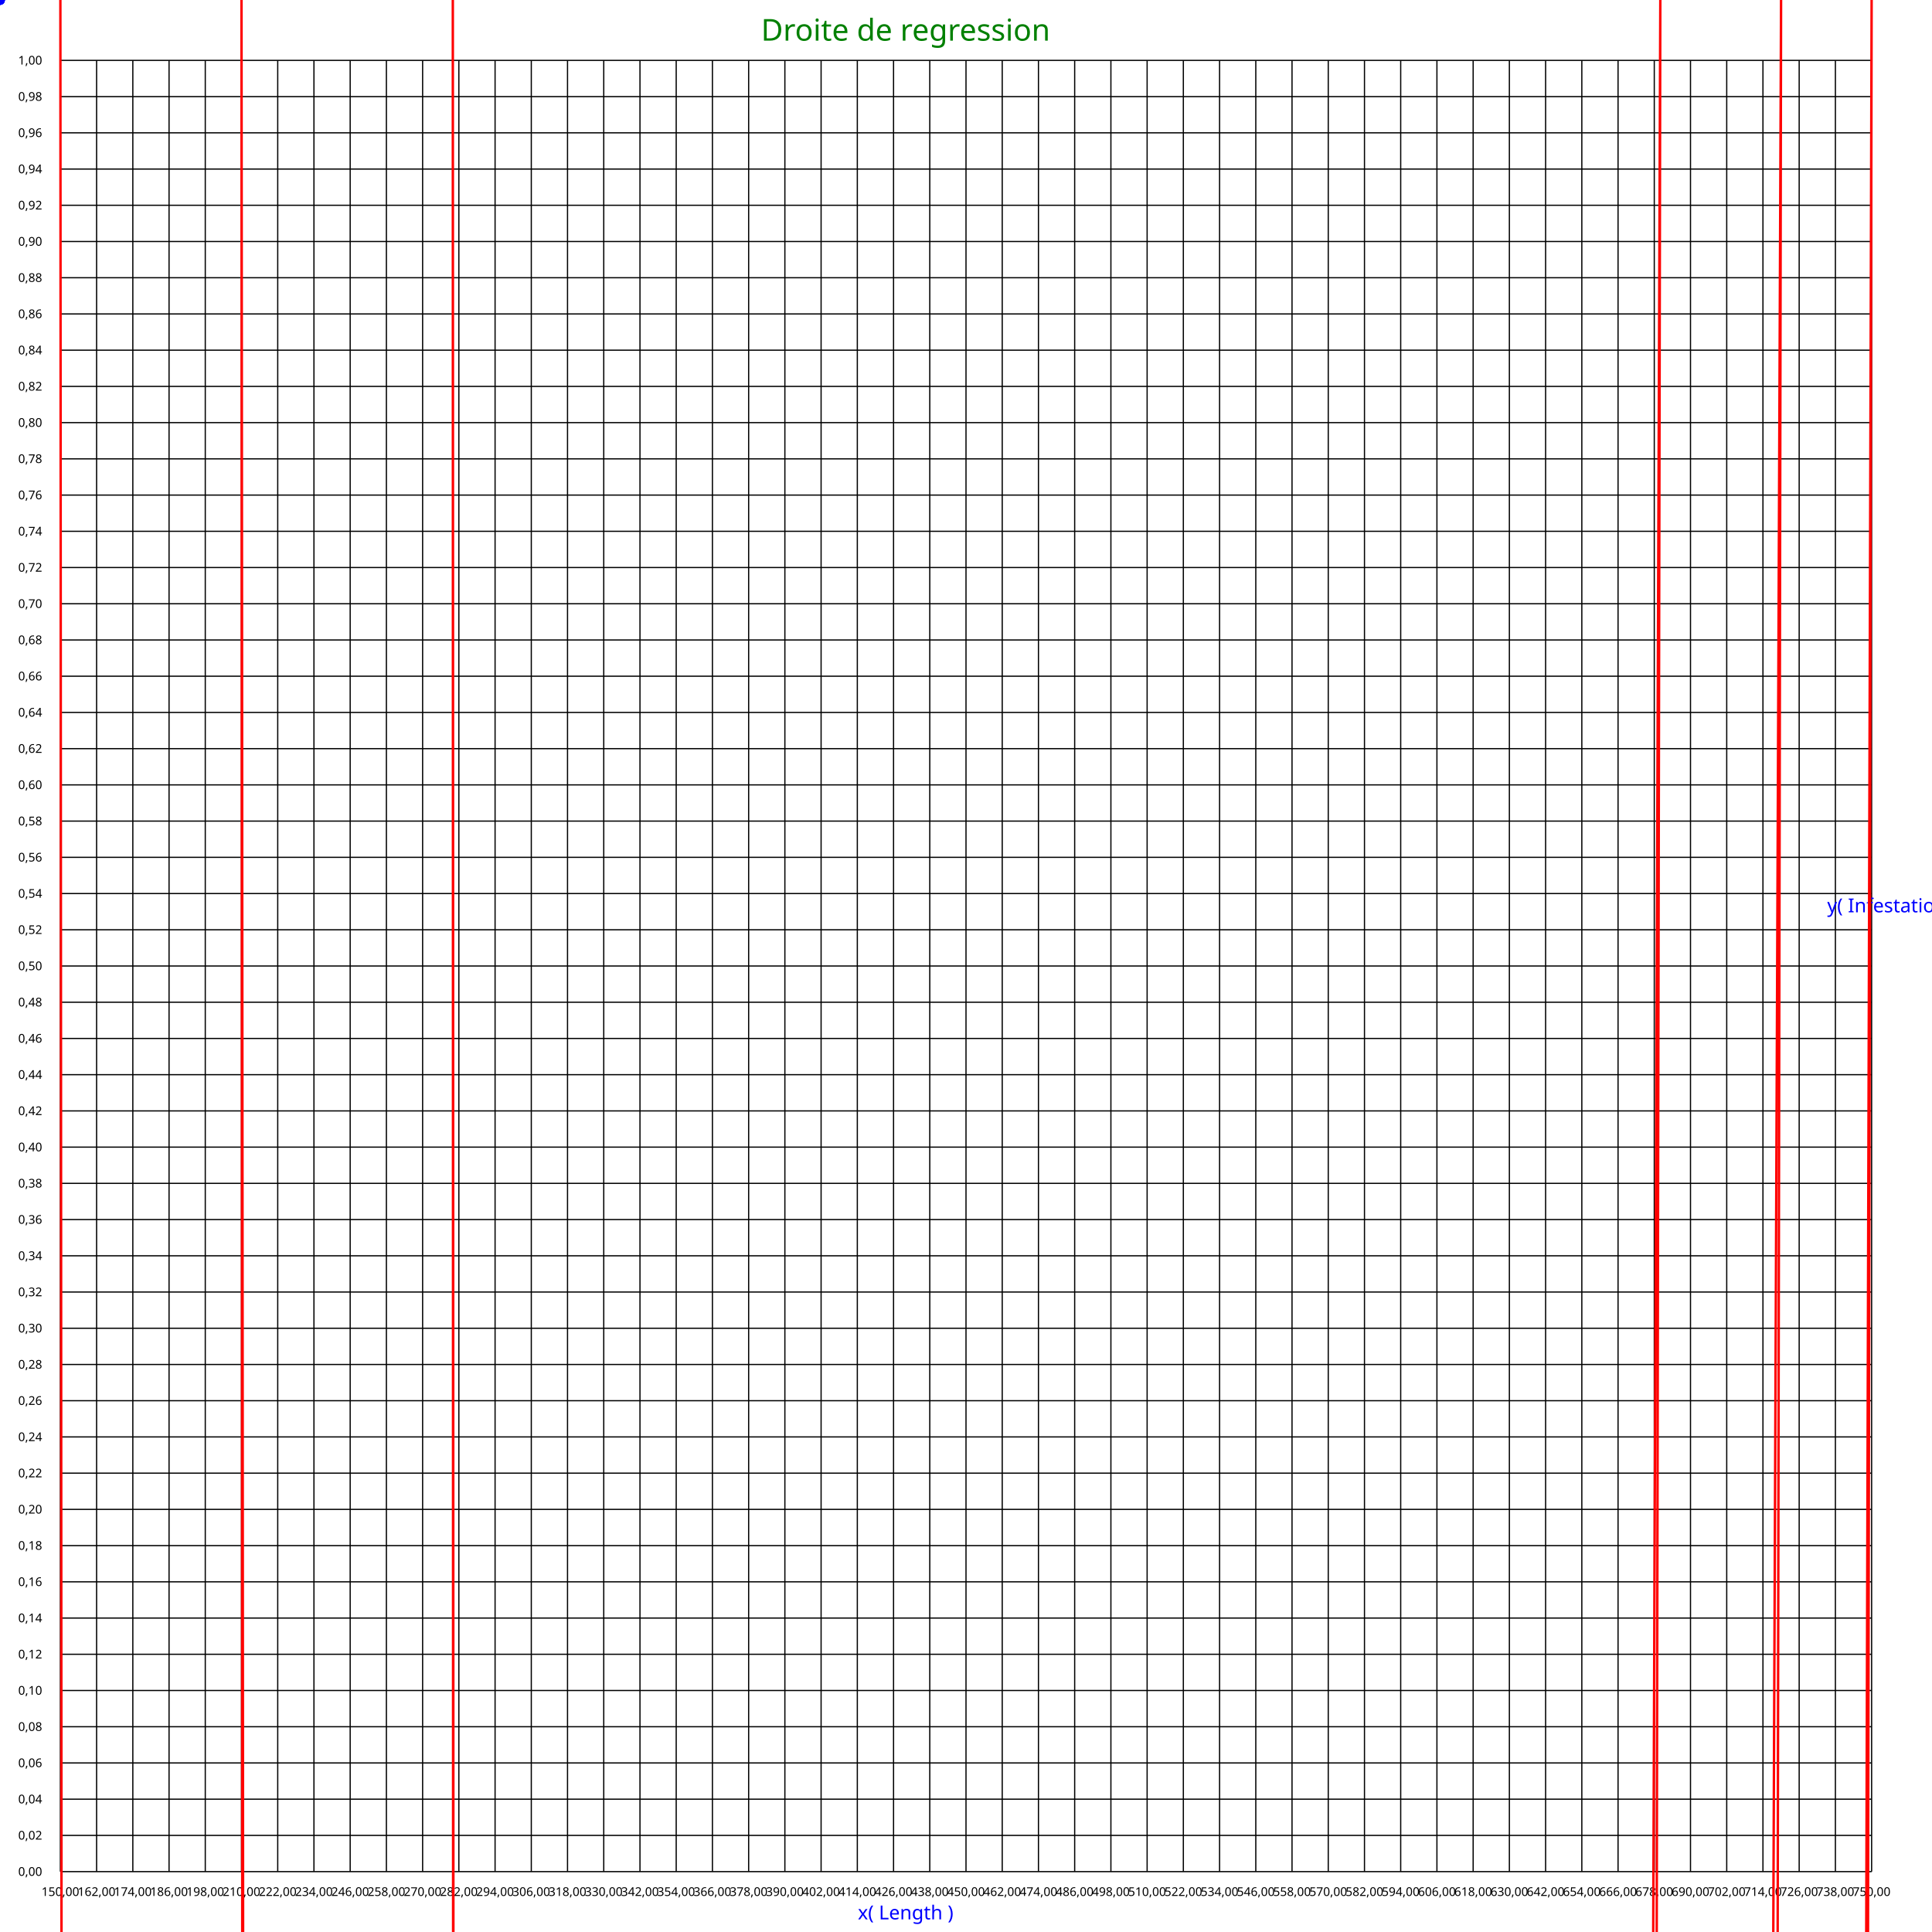
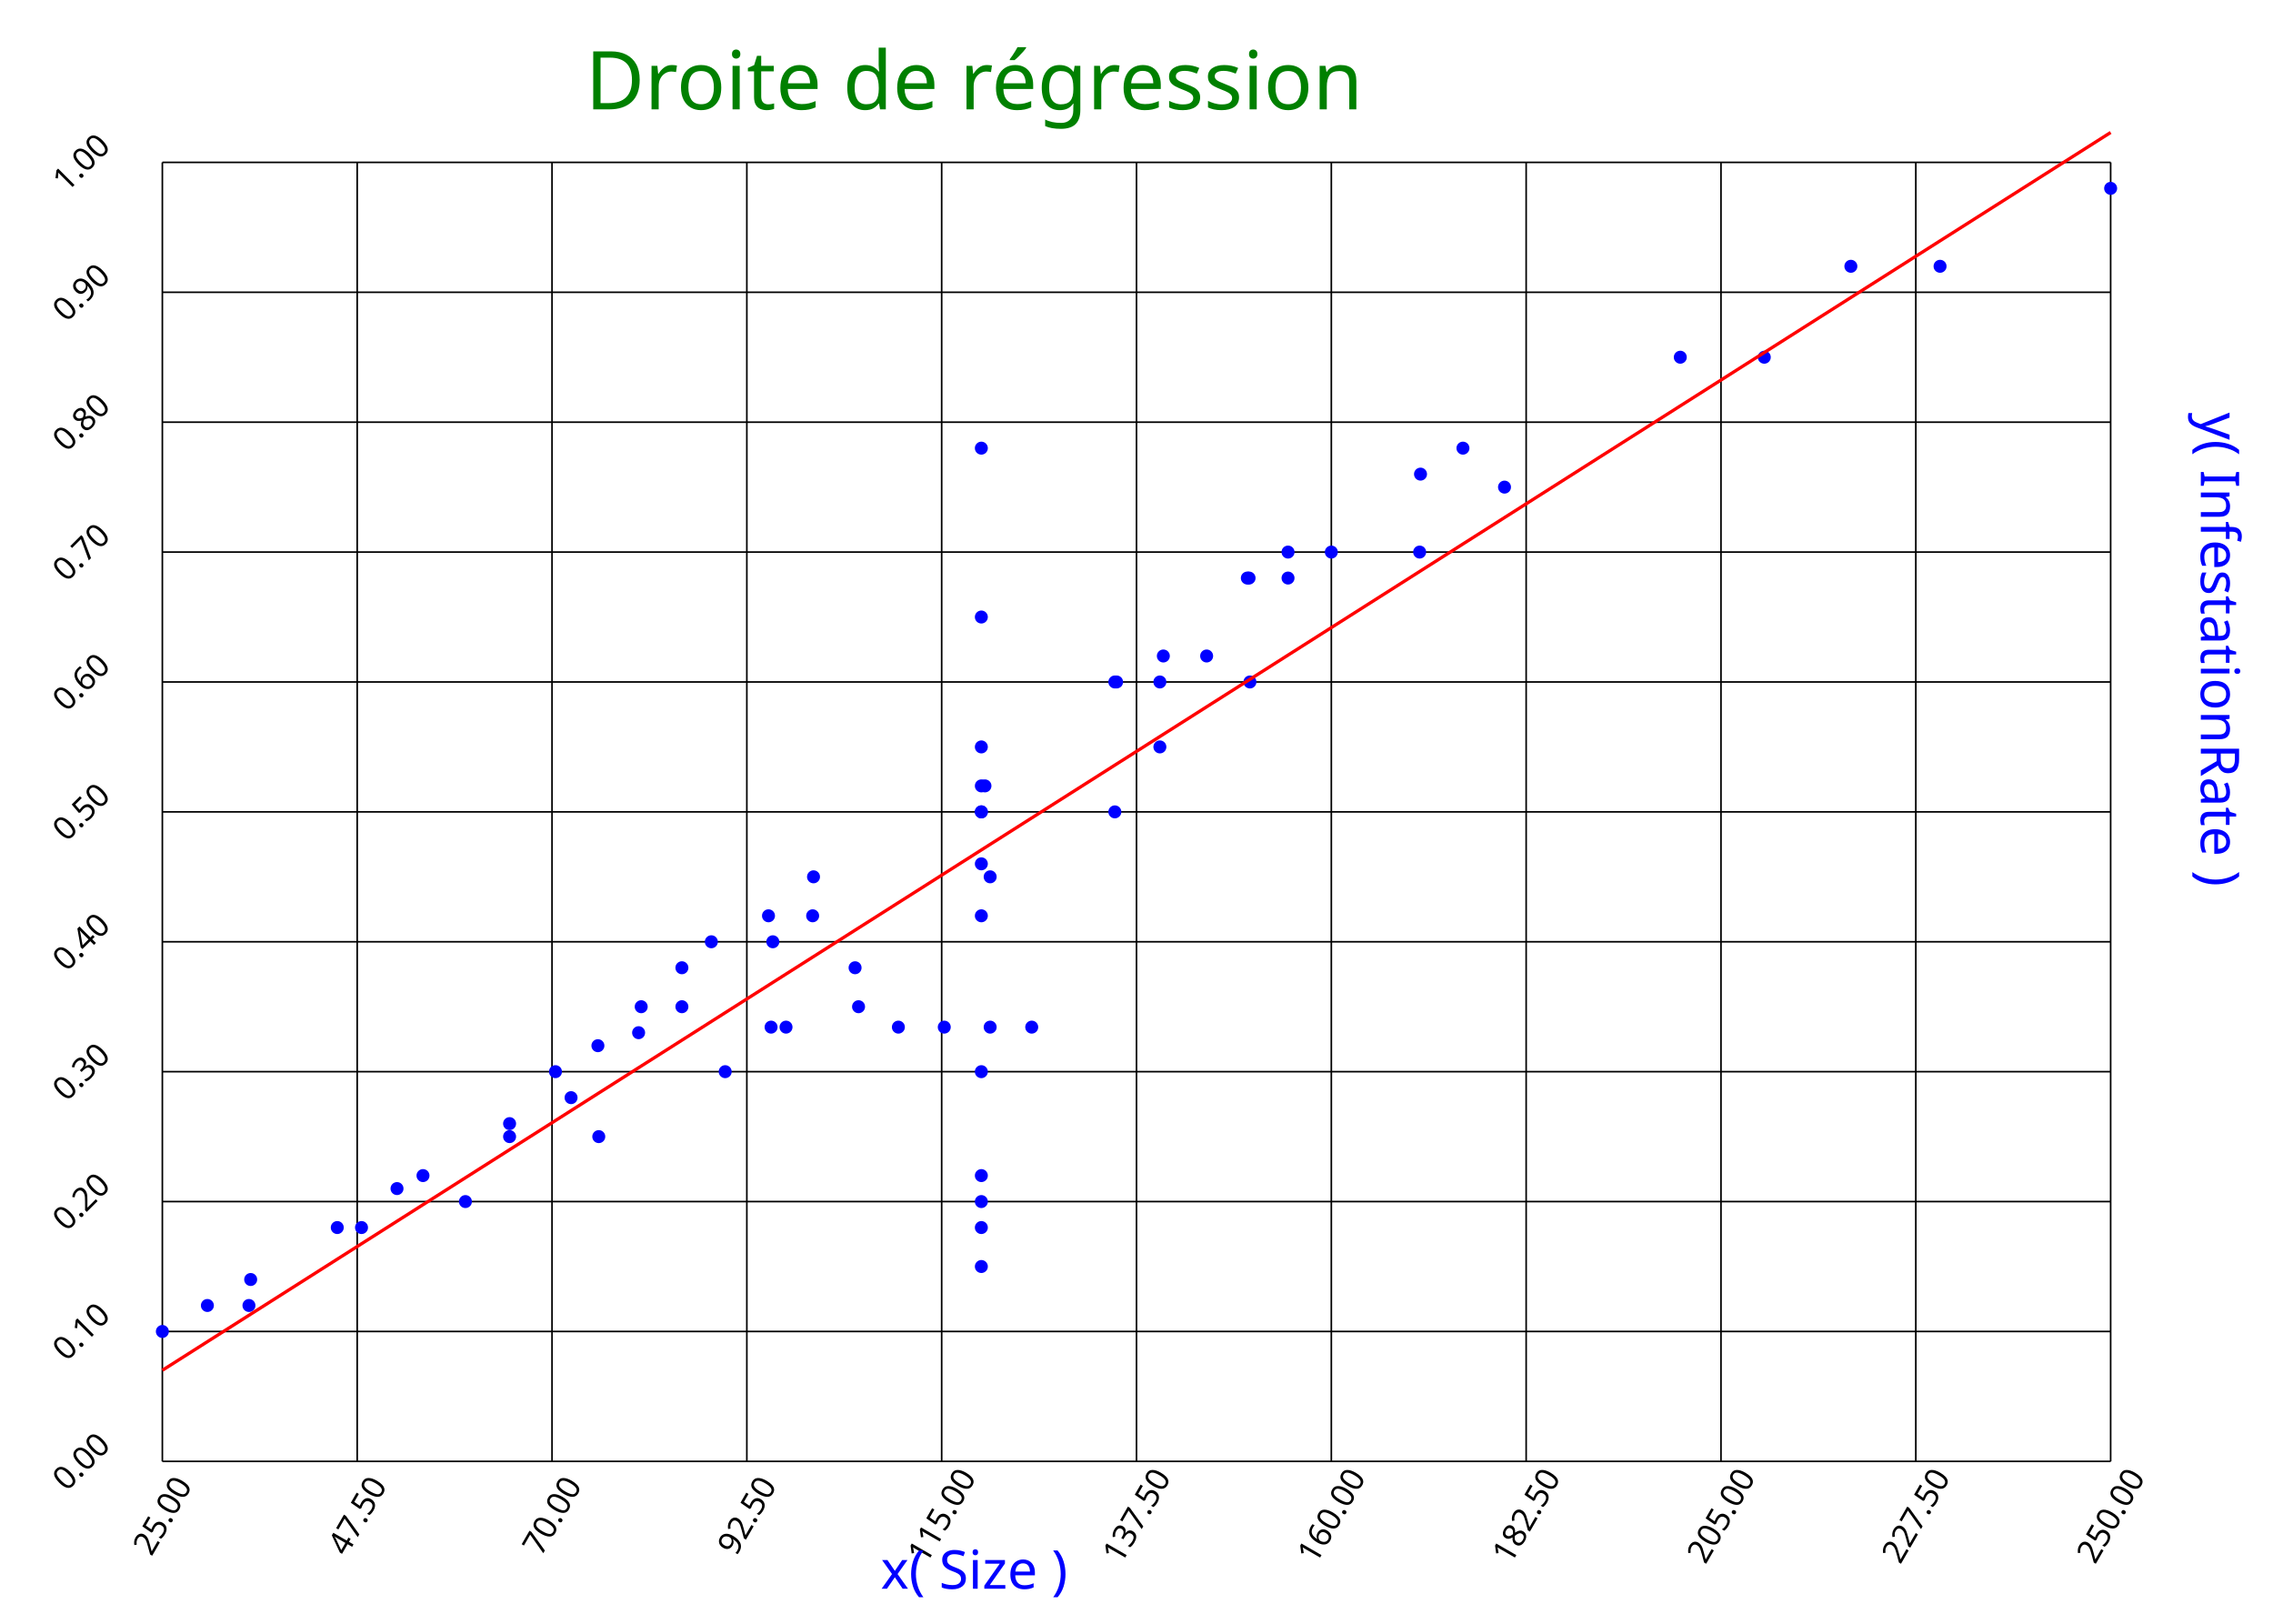
- <svg xmlns="http://www.w3.org/2000/svg" version="1.1" width="1600" height="1600">
-   <line x1="50.0" y1="50.0" x2="1550.0" y2="50.0" stroke="black" stroke-width="1" />
-   <text x="25.0" y="50.0" font-family="Verdana" font-size="10.0" text-anchor="middle" dominant-baseline="middle" transform="rotate(-45,0 25,0 50,0)" fill="black">
- 1,00
+ <svg xmlns="http://www.w3.org/2000/svg" version="1.1" width="1400" height="1000">
+   <line x1="100.0" y1="100.0" x2="1300.0" y2="100.0" stroke="black" stroke-width="1" />
+   <text x="50.0" y="100.0" font-family="Verdana" font-size="20.0" text-anchor="middle" dominant-baseline="middle" transform="rotate(-45.0 50.0 100.0)" fill="black">
+ 1.00
</text>
-   <line x1="50.0" y1="80.0" x2="1550.0" y2="80.0" stroke="black" stroke-width="1" />
-   <text x="25.0" y="80.0" font-family="Verdana" font-size="10.0" text-anchor="middle" dominant-baseline="middle" transform="rotate(-45,0 25,0 80,0)" fill="black">
- 0,98
+   <line x1="100.0" y1="180.0" x2="1300.0" y2="180.0" stroke="black" stroke-width="1" />
+   <text x="50.0" y="180.0" font-family="Verdana" font-size="20.0" text-anchor="middle" dominant-baseline="middle" transform="rotate(-45.0 50.0 180.0)" fill="black">
+ 0.90
</text>
-   <line x1="50.0" y1="110.0" x2="1550.0" y2="110.0" stroke="black" stroke-width="1" />
-   <text x="25.0" y="110.0" font-family="Verdana" font-size="10.0" text-anchor="middle" dominant-baseline="middle" transform="rotate(-45,0 25,0 110,0)" fill="black">
- 0,96
+   <line x1="100.0" y1="260.0" x2="1300.0" y2="260.0" stroke="black" stroke-width="1" />
+   <text x="50.0" y="260.0" font-family="Verdana" font-size="20.0" text-anchor="middle" dominant-baseline="middle" transform="rotate(-45.0 50.0 260.0)" fill="black">
+ 0.80
</text>
-   <line x1="50.0" y1="140.0" x2="1550.0" y2="140.0" stroke="black" stroke-width="1" />
-   <text x="25.0" y="140.0" font-family="Verdana" font-size="10.0" text-anchor="middle" dominant-baseline="middle" transform="rotate(-45,0 25,0 140,0)" fill="black">
- 0,94
+   <line x1="100.0" y1="340.0" x2="1300.0" y2="340.0" stroke="black" stroke-width="1" />
+   <text x="50.0" y="340.0" font-family="Verdana" font-size="20.0" text-anchor="middle" dominant-baseline="middle" transform="rotate(-45.0 50.0 340.0)" fill="black">
+ 0.70
</text>
-   <line x1="50.0" y1="170.0" x2="1550.0" y2="170.0" stroke="black" stroke-width="1" />
-   <text x="25.0" y="170.0" font-family="Verdana" font-size="10.0" text-anchor="middle" dominant-baseline="middle" transform="rotate(-45,0 25,0 170,0)" fill="black">
- 0,92
+   <line x1="100.0" y1="420.0" x2="1300.0" y2="420.0" stroke="black" stroke-width="1" />
+   <text x="50.0" y="420.0" font-family="Verdana" font-size="20.0" text-anchor="middle" dominant-baseline="middle" transform="rotate(-45.0 50.0 420.0)" fill="black">
+ 0.60
</text>
-   <line x1="50.0" y1="200.0" x2="1550.0" y2="200.0" stroke="black" stroke-width="1" />
-   <text x="25.0" y="200.0" font-family="Verdana" font-size="10.0" text-anchor="middle" dominant-baseline="middle" transform="rotate(-45,0 25,0 200,0)" fill="black">
- 0,90
+   <line x1="100.0" y1="500.0" x2="1300.0" y2="500.0" stroke="black" stroke-width="1" />
+   <text x="50.0" y="500.0" font-family="Verdana" font-size="20.0" text-anchor="middle" dominant-baseline="middle" transform="rotate(-45.0 50.0 500.0)" fill="black">
+ 0.50
</text>
-   <line x1="50.0" y1="230.0" x2="1550.0" y2="230.0" stroke="black" stroke-width="1" />
-   <text x="25.0" y="230.0" font-family="Verdana" font-size="10.0" text-anchor="middle" dominant-baseline="middle" transform="rotate(-45,0 25,0 230,0)" fill="black">
- 0,88
+   <line x1="100.0" y1="580.0" x2="1300.0" y2="580.0" stroke="black" stroke-width="1" />
+   <text x="50.0" y="580.0" font-family="Verdana" font-size="20.0" text-anchor="middle" dominant-baseline="middle" transform="rotate(-45.0 50.0 580.0)" fill="black">
+ 0.40
</text>
-   <line x1="50.0" y1="260.0" x2="1550.0" y2="260.0" stroke="black" stroke-width="1" />
-   <text x="25.0" y="260.0" font-family="Verdana" font-size="10.0" text-anchor="middle" dominant-baseline="middle" transform="rotate(-45,0 25,0 260,0)" fill="black">
- 0,86
+   <line x1="100.0" y1="660.0" x2="1300.0" y2="660.0" stroke="black" stroke-width="1" />
+   <text x="50.0" y="660.0" font-family="Verdana" font-size="20.0" text-anchor="middle" dominant-baseline="middle" transform="rotate(-45.0 50.0 660.0)" fill="black">
+ 0.30
</text>
-   <line x1="50.0" y1="290.0" x2="1550.0" y2="290.0" stroke="black" stroke-width="1" />
-   <text x="25.0" y="290.0" font-family="Verdana" font-size="10.0" text-anchor="middle" dominant-baseline="middle" transform="rotate(-45,0 25,0 290,0)" fill="black">
- 0,84
+   <line x1="100.0" y1="740.0" x2="1300.0" y2="740.0" stroke="black" stroke-width="1" />
+   <text x="50.0" y="740.0" font-family="Verdana" font-size="20.0" text-anchor="middle" dominant-baseline="middle" transform="rotate(-45.0 50.0 740.0)" fill="black">
+ 0.20
</text>
-   <line x1="50.0" y1="320.0" x2="1550.0" y2="320.0" stroke="black" stroke-width="1" />
-   <text x="25.0" y="320.0" font-family="Verdana" font-size="10.0" text-anchor="middle" dominant-baseline="middle" transform="rotate(-45,0 25,0 320,0)" fill="black">
- 0,82
+   <line x1="100.0" y1="820.0" x2="1300.0" y2="820.0" stroke="black" stroke-width="1" />
+   <text x="50.0" y="820.0" font-family="Verdana" font-size="20.0" text-anchor="middle" dominant-baseline="middle" transform="rotate(-45.0 50.0 820.0)" fill="black">
+ 0.10
</text>
-   <line x1="50.0" y1="350.0" x2="1550.0" y2="350.0" stroke="black" stroke-width="1" />
-   <text x="25.0" y="350.0" font-family="Verdana" font-size="10.0" text-anchor="middle" dominant-baseline="middle" transform="rotate(-45,0 25,0 350,0)" fill="black">
- 0,80
+   <line x1="100.0" y1="900.0" x2="1300.0" y2="900.0" stroke="black" stroke-width="1" />
+   <text x="50.0" y="900.0" font-family="Verdana" font-size="20.0" text-anchor="middle" dominant-baseline="middle" transform="rotate(-45.0 50.0 900.0)" fill="black">
+ 0.00
</text>
-   <line x1="50.0" y1="380.0" x2="1550.0" y2="380.0" stroke="black" stroke-width="1" />
-   <text x="25.0" y="380.0" font-family="Verdana" font-size="10.0" text-anchor="middle" dominant-baseline="middle" transform="rotate(-45,0 25,0 380,0)" fill="black">
- 0,78
+   <line x1="100.0" y1="100.0" x2="100.0" y2="900.0" stroke="black" stroke-width="1" />
+   <text x="100.0" y="933.333" font-family="Verdana" font-size="20.0" text-anchor="middle" dominant-baseline="middle" transform="rotate(-60.0 100.0 933.3)" fill="black">
+ 25.00
</text>
-   <line x1="50.0" y1="410.0" x2="1550.0" y2="410.0" stroke="black" stroke-width="1" />
-   <text x="25.0" y="410.0" font-family="Verdana" font-size="10.0" text-anchor="middle" dominant-baseline="middle" transform="rotate(-45,0 25,0 410,0)" fill="black">
- 0,76
+   <line x1="220.0" y1="100.0" x2="220.0" y2="900.0" stroke="black" stroke-width="1" />
+   <text x="220.0" y="933.333" font-family="Verdana" font-size="20.0" text-anchor="middle" dominant-baseline="middle" transform="rotate(-60.0 220.0 933.3)" fill="black">
+ 47.50
</text>
-   <line x1="50.0" y1="440.0" x2="1550.0" y2="440.0" stroke="black" stroke-width="1" />
-   <text x="25.0" y="440.0" font-family="Verdana" font-size="10.0" text-anchor="middle" dominant-baseline="middle" transform="rotate(-45,0 25,0 440,0)" fill="black">
- 0,74
+   <line x1="340.0" y1="100.0" x2="340.0" y2="900.0" stroke="black" stroke-width="1" />
+   <text x="340.0" y="933.333" font-family="Verdana" font-size="20.0" text-anchor="middle" dominant-baseline="middle" transform="rotate(-60.0 340.0 933.3)" fill="black">
+ 70.00
</text>
-   <line x1="50.0" y1="470.0" x2="1550.0" y2="470.0" stroke="black" stroke-width="1" />
-   <text x="25.0" y="470.0" font-family="Verdana" font-size="10.0" text-anchor="middle" dominant-baseline="middle" transform="rotate(-45,0 25,0 470,0)" fill="black">
- 0,72
+   <line x1="460.0" y1="100.0" x2="460.0" y2="900.0" stroke="black" stroke-width="1" />
+   <text x="460.0" y="933.333" font-family="Verdana" font-size="20.0" text-anchor="middle" dominant-baseline="middle" transform="rotate(-60.0 460.0 933.3)" fill="black">
+ 92.50
</text>
-   <line x1="50.0" y1="500.0" x2="1550.0" y2="500.0" stroke="black" stroke-width="1" />
-   <text x="25.0" y="500.0" font-family="Verdana" font-size="10.0" text-anchor="middle" dominant-baseline="middle" transform="rotate(-45,0 25,0 500,0)" fill="black">
- 0,70
+   <line x1="580.0" y1="100.0" x2="580.0" y2="900.0" stroke="black" stroke-width="1" />
+   <text x="580.0" y="933.333" font-family="Verdana" font-size="20.0" text-anchor="middle" dominant-baseline="middle" transform="rotate(-60.0 580.0 933.3)" fill="black">
+ 115.00
</text>
-   <line x1="50.0" y1="530.0" x2="1550.0" y2="530.0" stroke="black" stroke-width="1" />
-   <text x="25.0" y="530.0" font-family="Verdana" font-size="10.0" text-anchor="middle" dominant-baseline="middle" transform="rotate(-45,0 25,0 530,0)" fill="black">
- 0,68
+   <line x1="700.0" y1="100.0" x2="700.0" y2="900.0" stroke="black" stroke-width="1" />
+   <text x="700.0" y="933.333" font-family="Verdana" font-size="20.0" text-anchor="middle" dominant-baseline="middle" transform="rotate(-60.0 700.0 933.3)" fill="black">
+ 137.50
</text>
-   <line x1="50.0" y1="560.0" x2="1550.0" y2="560.0" stroke="black" stroke-width="1" />
-   <text x="25.0" y="560.0" font-family="Verdana" font-size="10.0" text-anchor="middle" dominant-baseline="middle" transform="rotate(-45,0 25,0 560,0)" fill="black">
- 0,66
+   <line x1="820.0" y1="100.0" x2="820.0" y2="900.0" stroke="black" stroke-width="1" />
+   <text x="820.0" y="933.333" font-family="Verdana" font-size="20.0" text-anchor="middle" dominant-baseline="middle" transform="rotate(-60.0 820.0 933.3)" fill="black">
+ 160.00
</text>
-   <line x1="50.0" y1="590.0" x2="1550.0" y2="590.0" stroke="black" stroke-width="1" />
-   <text x="25.0" y="590.0" font-family="Verdana" font-size="10.0" text-anchor="middle" dominant-baseline="middle" transform="rotate(-45,0 25,0 590,0)" fill="black">
- 0,64
+   <line x1="940.0" y1="100.0" x2="940.0" y2="900.0" stroke="black" stroke-width="1" />
+   <text x="940.0" y="933.333" font-family="Verdana" font-size="20.0" text-anchor="middle" dominant-baseline="middle" transform="rotate(-60.0 940.0 933.3)" fill="black">
+ 182.50
</text>
-   <line x1="50.0" y1="620.0" x2="1550.0" y2="620.0" stroke="black" stroke-width="1" />
-   <text x="25.0" y="620.0" font-family="Verdana" font-size="10.0" text-anchor="middle" dominant-baseline="middle" transform="rotate(-45,0 25,0 620,0)" fill="black">
- 0,62
+   <line x1="1060.0" y1="100.0" x2="1060.0" y2="900.0" stroke="black" stroke-width="1" />
+   <text x="1060.0" y="933.333" font-family="Verdana" font-size="20.0" text-anchor="middle" dominant-baseline="middle" transform="rotate(-60.0 1060.0 933.3)" fill="black">
+ 205.00
</text>
-   <line x1="50.0" y1="650.0" x2="1550.0" y2="650.0" stroke="black" stroke-width="1" />
-   <text x="25.0" y="650.0" font-family="Verdana" font-size="10.0" text-anchor="middle" dominant-baseline="middle" transform="rotate(-45,0 25,0 650,0)" fill="black">
- 0,60
+   <line x1="1180.0" y1="100.0" x2="1180.0" y2="900.0" stroke="black" stroke-width="1" />
+   <text x="1180.0" y="933.333" font-family="Verdana" font-size="20.0" text-anchor="middle" dominant-baseline="middle" transform="rotate(-60.0 1180.0 933.3)" fill="black">
+ 227.50
</text>
-   <line x1="50.0" y1="680.0" x2="1550.0" y2="680.0" stroke="black" stroke-width="1" />
-   <text x="25.0" y="680.0" font-family="Verdana" font-size="10.0" text-anchor="middle" dominant-baseline="middle" transform="rotate(-45,0 25,0 680,0)" fill="black">
- 0,58
+   <line x1="1300.0" y1="100.0" x2="1300.0" y2="900.0" stroke="black" stroke-width="1" />
+   <text x="1300.0" y="933.333" font-family="Verdana" font-size="20.0" text-anchor="middle" dominant-baseline="middle" transform="rotate(-60.0 1300.0 933.3)" fill="black">
+ 250.00
</text>
-   <line x1="50.0" y1="710.0" x2="1550.0" y2="710.0" stroke="black" stroke-width="1" />
-   <text x="25.0" y="710.0" font-family="Verdana" font-size="10.0" text-anchor="middle" dominant-baseline="middle" transform="rotate(-45,0 25,0 710,0)" fill="black">
- 0,56
+   <circle cx="100" cy="820" r="4" fill="blue" />
+   <circle cx="127.733" cy="804" r="4" fill="blue" />
+   <circle cx="153.333" cy="804" r="4" fill="blue" />
+   <circle cx="154.4" cy="788" r="4" fill="blue" />
+   <circle cx="207.733" cy="756" r="4" fill="blue" />
+   <circle cx="222.667" cy="756" r="4" fill="blue" />
+   <circle cx="244.533" cy="732" r="4" fill="blue" />
+   <circle cx="260.533" cy="724" r="4" fill="blue" />
+   <circle cx="286.667" cy="740" r="4" fill="blue" />
+   <circle cx="313.867" cy="692" r="4" fill="blue" />
+   <circle cx="313.867" cy="700" r="4" fill="blue" />
+   <circle cx="342.133" cy="660" r="4" fill="blue" />
+   <circle cx="351.733" cy="676" r="4" fill="blue" />
+   <circle cx="368.267" cy="644" r="4" fill="blue" />
+   <circle cx="368.8" cy="700" r="4" fill="blue" />
+   <circle cx="393.333" cy="636" r="4" fill="blue" />
+   <circle cx="394.933" cy="620" r="4" fill="blue" />
+   <circle cx="420" cy="620" r="4" fill="blue" />
+   <circle cx="420" cy="596" r="4" fill="blue" />
+   <circle cx="438.133" cy="580" r="4" fill="blue" />
+   <circle cx="446.667" cy="660" r="4" fill="blue" />
+   <circle cx="473.333" cy="564" r="4" fill="blue" />
+   <circle cx="474.933" cy="632.571" r="4" fill="blue" />
+   <circle cx="476" cy="580" r="4" fill="blue" />
+   <circle cx="484.133" cy="632.571" r="4" fill="blue" />
+   <circle cx="500.533" cy="564" r="4" fill="blue" />
+   <circle cx="501.067" cy="540" r="4" fill="blue" />
+   <circle cx="526.667" cy="596" r="4" fill="blue" />
+   <circle cx="528.8" cy="620" r="4" fill="blue" />
+   <circle cx="553.333" cy="632.571" r="4" fill="blue" />
+   <circle cx="581.6" cy="632.571" r="4" fill="blue" />
+   <circle cx="604.436" cy="532" r="4" fill="blue" />
+   <circle cx="604.436" cy="380" r="4" fill="blue" />
+   <circle cx="604.436" cy="500" r="4" fill="blue" />
+   <circle cx="604.436" cy="756" r="4" fill="blue" />
+   <circle cx="604.436" cy="780" r="4" fill="blue" />
+   <circle cx="604.436" cy="500" r="4" fill="blue" />
+   <circle cx="604.436" cy="460" r="4" fill="blue" />
+   <circle cx="604.436" cy="740" r="4" fill="blue" />
+   <circle cx="604.436" cy="484" r="4" fill="blue" />
+   <circle cx="604.436" cy="724" r="4" fill="blue" />
+   <circle cx="604.436" cy="660" r="4" fill="blue" />
+   <circle cx="604.436" cy="564" r="4" fill="blue" />
+   <circle cx="604.436" cy="276" r="4" fill="blue" />
+   <circle cx="606.667" cy="484" r="4" fill="blue" />
+   <circle cx="609.867" cy="632.571" r="4" fill="blue" />
+   <circle cx="609.867" cy="540" r="4" fill="blue" />
+   <circle cx="635.467" cy="632.571" r="4" fill="blue" />
+   <circle cx="686.667" cy="500" r="4" fill="blue" />
+   <circle cx="686.667" cy="420" r="4" fill="blue" />
+   <circle cx="687.733" cy="420" r="4" fill="blue" />
+   <circle cx="714.4" cy="420" r="4" fill="blue" />
+   <circle cx="714.4" cy="460" r="4" fill="blue" />
+   <circle cx="716.533" cy="404" r="4" fill="blue" />
+   <circle cx="743.2" cy="404" r="4" fill="blue" />
+   <circle cx="768.267" cy="356" r="4" fill="blue" />
+   <circle cx="769.333" cy="356" r="4" fill="blue" />
+   <circle cx="769.867" cy="420" r="4" fill="blue" />
+   <circle cx="793.333" cy="340" r="4" fill="blue" />
+   <circle cx="793.333" cy="356" r="4" fill="blue" />
+   <circle cx="820" cy="340" r="4" fill="blue" />
+   <circle cx="874.4" cy="340" r="4" fill="blue" />
+   <circle cx="874.933" cy="292" r="4" fill="blue" />
+   <circle cx="901.067" cy="276" r="4" fill="blue" />
+   <circle cx="926.667" cy="300" r="4" fill="blue" />
+   <circle cx="1034.933" cy="220" r="4" fill="blue" />
+   <circle cx="1086.667" cy="220" r="4" fill="blue" />
+   <circle cx="1140" cy="164" r="4" fill="blue" />
+   <circle cx="1194.933" cy="164" r="4" fill="blue" />
+   <circle cx="1300" cy="116" r="4" fill="blue" />
+   <text x="600.0" y="50.0" font-family="Verdana" font-size="50.0" text-anchor="middle" dominant-baseline="middle" transform="rotate(0.0 600.0 50.0)" fill="green">
+ Droite de régression
</text>
-   <line x1="50.0" y1="740.0" x2="1550.0" y2="740.0" stroke="black" stroke-width="1" />
-   <text x="25.0" y="740.0" font-family="Verdana" font-size="10.0" text-anchor="middle" dominant-baseline="middle" transform="rotate(-45,0 25,0 740,0)" fill="black">
- 0,54
+   <text x="600.0" y="967.0" font-family="Verdana" font-size="33.0" text-anchor="middle" dominant-baseline="middle" transform="rotate(0.0 600.0 967.0)" fill="blue">
+ x( Size )
</text>
-   <line x1="50.0" y1="770.0" x2="1550.0" y2="770.0" stroke="black" stroke-width="1" />
-   <text x="25.0" y="770.0" font-family="Verdana" font-size="10.0" text-anchor="middle" dominant-baseline="middle" transform="rotate(-45,0 25,0 770,0)" fill="black">
- 0,52
- </text>
-   <line x1="50.0" y1="800.0" x2="1550.0" y2="800.0" stroke="black" stroke-width="1" />
-   <text x="25.0" y="800.0" font-family="Verdana" font-size="10.0" text-anchor="middle" dominant-baseline="middle" transform="rotate(-45,0 25,0 800,0)" fill="black">
- 0,50
- </text>
-   <line x1="50.0" y1="830.0" x2="1550.0" y2="830.0" stroke="black" stroke-width="1" />
-   <text x="25.0" y="830.0" font-family="Verdana" font-size="10.0" text-anchor="middle" dominant-baseline="middle" transform="rotate(-45,0 25,0 830,0)" fill="black">
- 0,48
- </text>
-   <line x1="50.0" y1="860.0" x2="1550.0" y2="860.0" stroke="black" stroke-width="1" />
-   <text x="25.0" y="860.0" font-family="Verdana" font-size="10.0" text-anchor="middle" dominant-baseline="middle" transform="rotate(-45,0 25,0 860,0)" fill="black">
- 0,46
- </text>
-   <line x1="50.0" y1="890.0" x2="1550.0" y2="890.0" stroke="black" stroke-width="1" />
-   <text x="25.0" y="890.0" font-family="Verdana" font-size="10.0" text-anchor="middle" dominant-baseline="middle" transform="rotate(-45,0 25,0 890,0)" fill="black">
- 0,44
- </text>
-   <line x1="50.0" y1="920.0" x2="1550.0" y2="920.0" stroke="black" stroke-width="1" />
-   <text x="25.0" y="920.0" font-family="Verdana" font-size="10.0" text-anchor="middle" dominant-baseline="middle" transform="rotate(-45,0 25,0 920,0)" fill="black">
- 0,42
- </text>
-   <line x1="50.0" y1="950.0" x2="1550.0" y2="950.0" stroke="black" stroke-width="1" />
-   <text x="25.0" y="950.0" font-family="Verdana" font-size="10.0" text-anchor="middle" dominant-baseline="middle" transform="rotate(-45,0 25,0 950,0)" fill="black">
- 0,40
- </text>
-   <line x1="50.0" y1="980.0" x2="1550.0" y2="980.0" stroke="black" stroke-width="1" />
-   <text x="25.0" y="980.0" font-family="Verdana" font-size="10.0" text-anchor="middle" dominant-baseline="middle" transform="rotate(-45,0 25,0 980,0)" fill="black">
- 0,38
- </text>
-   <line x1="50.0" y1="1010.0" x2="1550.0" y2="1010.0" stroke="black" stroke-width="1" />
-   <text x="25.0" y="1010.0" font-family="Verdana" font-size="10.0" text-anchor="middle" dominant-baseline="middle" transform="rotate(-45,0 25,0 1010,0)" fill="black">
- 0,36
- </text>
-   <line x1="50.0" y1="1040.0" x2="1550.0" y2="1040.0" stroke="black" stroke-width="1" />
-   <text x="25.0" y="1040.0" font-family="Verdana" font-size="10.0" text-anchor="middle" dominant-baseline="middle" transform="rotate(-45,0 25,0 1040,0)" fill="black">
- 0,34
- </text>
-   <line x1="50.0" y1="1070.0" x2="1550.0" y2="1070.0" stroke="black" stroke-width="1" />
-   <text x="25.0" y="1070.0" font-family="Verdana" font-size="10.0" text-anchor="middle" dominant-baseline="middle" transform="rotate(-45,0 25,0 1070,0)" fill="black">
- 0,32
- </text>
-   <line x1="50.0" y1="1100.0" x2="1550.0" y2="1100.0" stroke="black" stroke-width="1" />
-   <text x="25.0" y="1100.0" font-family="Verdana" font-size="10.0" text-anchor="middle" dominant-baseline="middle" transform="rotate(-45,0 25,0 1100,0)" fill="black">
- 0,30
- </text>
-   <line x1="50.0" y1="1130.0" x2="1550.0" y2="1130.0" stroke="black" stroke-width="1" />
-   <text x="25.0" y="1130.0" font-family="Verdana" font-size="10.0" text-anchor="middle" dominant-baseline="middle" transform="rotate(-45,0 25,0 1130,0)" fill="black">
- 0,28
- </text>
-   <line x1="50.0" y1="1160.0" x2="1550.0" y2="1160.0" stroke="black" stroke-width="1" />
-   <text x="25.0" y="1160.0" font-family="Verdana" font-size="10.0" text-anchor="middle" dominant-baseline="middle" transform="rotate(-45,0 25,0 1160,0)" fill="black">
- 0,26
- </text>
-   <line x1="50.0" y1="1190.0" x2="1550.0" y2="1190.0" stroke="black" stroke-width="1" />
-   <text x="25.0" y="1190.0" font-family="Verdana" font-size="10.0" text-anchor="middle" dominant-baseline="middle" transform="rotate(-45,0 25,0 1190,0)" fill="black">
- 0,24
- </text>
-   <line x1="50.0" y1="1220.0" x2="1550.0" y2="1220.0" stroke="black" stroke-width="1" />
-   <text x="25.0" y="1220.0" font-family="Verdana" font-size="10.0" text-anchor="middle" dominant-baseline="middle" transform="rotate(-45,0 25,0 1220,0)" fill="black">
- 0,22
- </text>
-   <line x1="50.0" y1="1250.0" x2="1550.0" y2="1250.0" stroke="black" stroke-width="1" />
-   <text x="25.0" y="1250.0" font-family="Verdana" font-size="10.0" text-anchor="middle" dominant-baseline="middle" transform="rotate(-45,0 25,0 1250,0)" fill="black">
- 0,20
- </text>
-   <line x1="50.0" y1="1280.0" x2="1550.0" y2="1280.0" stroke="black" stroke-width="1" />
-   <text x="25.0" y="1280.0" font-family="Verdana" font-size="10.0" text-anchor="middle" dominant-baseline="middle" transform="rotate(-45,0 25,0 1280,0)" fill="black">
- 0,18
- </text>
-   <line x1="50.0" y1="1310.0" x2="1550.0" y2="1310.0" stroke="black" stroke-width="1" />
-   <text x="25.0" y="1310.0" font-family="Verdana" font-size="10.0" text-anchor="middle" dominant-baseline="middle" transform="rotate(-45,0 25,0 1310,0)" fill="black">
- 0,16
- </text>
-   <line x1="50.0" y1="1340.0" x2="1550.0" y2="1340.0" stroke="black" stroke-width="1" />
-   <text x="25.0" y="1340.0" font-family="Verdana" font-size="10.0" text-anchor="middle" dominant-baseline="middle" transform="rotate(-45,0 25,0 1340,0)" fill="black">
- 0,14
- </text>
-   <line x1="50.0" y1="1370.0" x2="1550.0" y2="1370.0" stroke="black" stroke-width="1" />
-   <text x="25.0" y="1370.0" font-family="Verdana" font-size="10.0" text-anchor="middle" dominant-baseline="middle" transform="rotate(-45,0 25,0 1370,0)" fill="black">
- 0,12
- </text>
-   <line x1="50.0" y1="1400.0" x2="1550.0" y2="1400.0" stroke="black" stroke-width="1" />
-   <text x="25.0" y="1400.0" font-family="Verdana" font-size="10.0" text-anchor="middle" dominant-baseline="middle" transform="rotate(-45,0 25,0 1400,0)" fill="black">
- 0,10
- </text>
-   <line x1="50.0" y1="1430.0" x2="1550.0" y2="1430.0" stroke="black" stroke-width="1" />
-   <text x="25.0" y="1430.0" font-family="Verdana" font-size="10.0" text-anchor="middle" dominant-baseline="middle" transform="rotate(-45,0 25,0 1430,0)" fill="black">
- 0,08
- </text>
-   <line x1="50.0" y1="1460.0" x2="1550.0" y2="1460.0" stroke="black" stroke-width="1" />
-   <text x="25.0" y="1460.0" font-family="Verdana" font-size="10.0" text-anchor="middle" dominant-baseline="middle" transform="rotate(-45,0 25,0 1460,0)" fill="black">
- 0,06
- </text>
-   <line x1="50.0" y1="1490.0" x2="1550.0" y2="1490.0" stroke="black" stroke-width="1" />
-   <text x="25.0" y="1490.0" font-family="Verdana" font-size="10.0" text-anchor="middle" dominant-baseline="middle" transform="rotate(-45,0 25,0 1490,0)" fill="black">
- 0,04
- </text>
-   <line x1="50.0" y1="1520.0" x2="1550.0" y2="1520.0" stroke="black" stroke-width="1" />
-   <text x="25.0" y="1520.0" font-family="Verdana" font-size="10.0" text-anchor="middle" dominant-baseline="middle" transform="rotate(-45,0 25,0 1520,0)" fill="black">
- 0,02
- </text>
-   <line x1="50.0" y1="1550.0" x2="1550.0" y2="1550.0" stroke="black" stroke-width="1" />
-   <text x="25.0" y="1550.0" font-family="Verdana" font-size="10.0" text-anchor="middle" dominant-baseline="middle" transform="rotate(-45,0 25,0 1550,0)" fill="black">
- 0,00
- </text>
-   <line x1="50.0" y1="50.0" x2="50.0" y2="1550.0" stroke="black" stroke-width="1" />
-   <text x="50.0" y="1566.667" font-family="Verdana" font-size="10.0" text-anchor="middle" dominant-baseline="middle" transform="rotate(-60,0 50,0 1566,7)" fill="black">
- 150,00
- </text>
-   <line x1="80.0" y1="50.0" x2="80.0" y2="1550.0" stroke="black" stroke-width="1" />
-   <text x="80.0" y="1566.667" font-family="Verdana" font-size="10.0" text-anchor="middle" dominant-baseline="middle" transform="rotate(-60,0 80,0 1566,7)" fill="black">
- 162,00
- </text>
-   <line x1="110.0" y1="50.0" x2="110.0" y2="1550.0" stroke="black" stroke-width="1" />
-   <text x="110.0" y="1566.667" font-family="Verdana" font-size="10.0" text-anchor="middle" dominant-baseline="middle" transform="rotate(-60,0 110,0 1566,7)" fill="black">
- 174,00
- </text>
-   <line x1="140.0" y1="50.0" x2="140.0" y2="1550.0" stroke="black" stroke-width="1" />
-   <text x="140.0" y="1566.667" font-family="Verdana" font-size="10.0" text-anchor="middle" dominant-baseline="middle" transform="rotate(-60,0 140,0 1566,7)" fill="black">
- 186,00
- </text>
-   <line x1="170.0" y1="50.0" x2="170.0" y2="1550.0" stroke="black" stroke-width="1" />
-   <text x="170.0" y="1566.667" font-family="Verdana" font-size="10.0" text-anchor="middle" dominant-baseline="middle" transform="rotate(-60,0 170,0 1566,7)" fill="black">
- 198,00
- </text>
-   <line x1="200.0" y1="50.0" x2="200.0" y2="1550.0" stroke="black" stroke-width="1" />
-   <text x="200.0" y="1566.667" font-family="Verdana" font-size="10.0" text-anchor="middle" dominant-baseline="middle" transform="rotate(-60,0 200,0 1566,7)" fill="black">
- 210,00
- </text>
-   <line x1="230.0" y1="50.0" x2="230.0" y2="1550.0" stroke="black" stroke-width="1" />
-   <text x="230.0" y="1566.667" font-family="Verdana" font-size="10.0" text-anchor="middle" dominant-baseline="middle" transform="rotate(-60,0 230,0 1566,7)" fill="black">
- 222,00
- </text>
-   <line x1="260.0" y1="50.0" x2="260.0" y2="1550.0" stroke="black" stroke-width="1" />
-   <text x="260.0" y="1566.667" font-family="Verdana" font-size="10.0" text-anchor="middle" dominant-baseline="middle" transform="rotate(-60,0 260,0 1566,7)" fill="black">
- 234,00
- </text>
-   <line x1="290.0" y1="50.0" x2="290.0" y2="1550.0" stroke="black" stroke-width="1" />
-   <text x="290.0" y="1566.667" font-family="Verdana" font-size="10.0" text-anchor="middle" dominant-baseline="middle" transform="rotate(-60,0 290,0 1566,7)" fill="black">
- 246,00
- </text>
-   <line x1="320.0" y1="50.0" x2="320.0" y2="1550.0" stroke="black" stroke-width="1" />
-   <text x="320.0" y="1566.667" font-family="Verdana" font-size="10.0" text-anchor="middle" dominant-baseline="middle" transform="rotate(-60,0 320,0 1566,7)" fill="black">
- 258,00
- </text>
-   <line x1="350.0" y1="50.0" x2="350.0" y2="1550.0" stroke="black" stroke-width="1" />
-   <text x="350.0" y="1566.667" font-family="Verdana" font-size="10.0" text-anchor="middle" dominant-baseline="middle" transform="rotate(-60,0 350,0 1566,7)" fill="black">
- 270,00
- </text>
-   <line x1="380.0" y1="50.0" x2="380.0" y2="1550.0" stroke="black" stroke-width="1" />
-   <text x="380.0" y="1566.667" font-family="Verdana" font-size="10.0" text-anchor="middle" dominant-baseline="middle" transform="rotate(-60,0 380,0 1566,7)" fill="black">
- 282,00
- </text>
-   <line x1="410.0" y1="50.0" x2="410.0" y2="1550.0" stroke="black" stroke-width="1" />
-   <text x="410.0" y="1566.667" font-family="Verdana" font-size="10.0" text-anchor="middle" dominant-baseline="middle" transform="rotate(-60,0 410,0 1566,7)" fill="black">
- 294,00
- </text>
-   <line x1="440.0" y1="50.0" x2="440.0" y2="1550.0" stroke="black" stroke-width="1" />
-   <text x="440.0" y="1566.667" font-family="Verdana" font-size="10.0" text-anchor="middle" dominant-baseline="middle" transform="rotate(-60,0 440,0 1566,7)" fill="black">
- 306,00
- </text>
-   <line x1="470.0" y1="50.0" x2="470.0" y2="1550.0" stroke="black" stroke-width="1" />
-   <text x="470.0" y="1566.667" font-family="Verdana" font-size="10.0" text-anchor="middle" dominant-baseline="middle" transform="rotate(-60,0 470,0 1566,7)" fill="black">
- 318,00
- </text>
-   <line x1="500.0" y1="50.0" x2="500.0" y2="1550.0" stroke="black" stroke-width="1" />
-   <text x="500.0" y="1566.667" font-family="Verdana" font-size="10.0" text-anchor="middle" dominant-baseline="middle" transform="rotate(-60,0 500,0 1566,7)" fill="black">
- 330,00
- </text>
-   <line x1="530.0" y1="50.0" x2="530.0" y2="1550.0" stroke="black" stroke-width="1" />
-   <text x="530.0" y="1566.667" font-family="Verdana" font-size="10.0" text-anchor="middle" dominant-baseline="middle" transform="rotate(-60,0 530,0 1566,7)" fill="black">
- 342,00
- </text>
-   <line x1="560.0" y1="50.0" x2="560.0" y2="1550.0" stroke="black" stroke-width="1" />
-   <text x="560.0" y="1566.667" font-family="Verdana" font-size="10.0" text-anchor="middle" dominant-baseline="middle" transform="rotate(-60,0 560,0 1566,7)" fill="black">
- 354,00
- </text>
-   <line x1="590.0" y1="50.0" x2="590.0" y2="1550.0" stroke="black" stroke-width="1" />
-   <text x="590.0" y="1566.667" font-family="Verdana" font-size="10.0" text-anchor="middle" dominant-baseline="middle" transform="rotate(-60,0 590,0 1566,7)" fill="black">
- 366,00
- </text>
-   <line x1="620.0" y1="50.0" x2="620.0" y2="1550.0" stroke="black" stroke-width="1" />
-   <text x="620.0" y="1566.667" font-family="Verdana" font-size="10.0" text-anchor="middle" dominant-baseline="middle" transform="rotate(-60,0 620,0 1566,7)" fill="black">
- 378,00
- </text>
-   <line x1="650.0" y1="50.0" x2="650.0" y2="1550.0" stroke="black" stroke-width="1" />
-   <text x="650.0" y="1566.667" font-family="Verdana" font-size="10.0" text-anchor="middle" dominant-baseline="middle" transform="rotate(-60,0 650,0 1566,7)" fill="black">
- 390,00
- </text>
-   <line x1="680.0" y1="50.0" x2="680.0" y2="1550.0" stroke="black" stroke-width="1" />
-   <text x="680.0" y="1566.667" font-family="Verdana" font-size="10.0" text-anchor="middle" dominant-baseline="middle" transform="rotate(-60,0 680,0 1566,7)" fill="black">
- 402,00
- </text>
-   <line x1="710.0" y1="50.0" x2="710.0" y2="1550.0" stroke="black" stroke-width="1" />
-   <text x="710.0" y="1566.667" font-family="Verdana" font-size="10.0" text-anchor="middle" dominant-baseline="middle" transform="rotate(-60,0 710,0 1566,7)" fill="black">
- 414,00
- </text>
-   <line x1="740.0" y1="50.0" x2="740.0" y2="1550.0" stroke="black" stroke-width="1" />
-   <text x="740.0" y="1566.667" font-family="Verdana" font-size="10.0" text-anchor="middle" dominant-baseline="middle" transform="rotate(-60,0 740,0 1566,7)" fill="black">
- 426,00
- </text>
-   <line x1="770.0" y1="50.0" x2="770.0" y2="1550.0" stroke="black" stroke-width="1" />
-   <text x="770.0" y="1566.667" font-family="Verdana" font-size="10.0" text-anchor="middle" dominant-baseline="middle" transform="rotate(-60,0 770,0 1566,7)" fill="black">
- 438,00
- </text>
-   <line x1="800.0" y1="50.0" x2="800.0" y2="1550.0" stroke="black" stroke-width="1" />
-   <text x="800.0" y="1566.667" font-family="Verdana" font-size="10.0" text-anchor="middle" dominant-baseline="middle" transform="rotate(-60,0 800,0 1566,7)" fill="black">
- 450,00
- </text>
-   <line x1="830.0" y1="50.0" x2="830.0" y2="1550.0" stroke="black" stroke-width="1" />
-   <text x="830.0" y="1566.667" font-family="Verdana" font-size="10.0" text-anchor="middle" dominant-baseline="middle" transform="rotate(-60,0 830,0 1566,7)" fill="black">
- 462,00
- </text>
-   <line x1="860.0" y1="50.0" x2="860.0" y2="1550.0" stroke="black" stroke-width="1" />
-   <text x="860.0" y="1566.667" font-family="Verdana" font-size="10.0" text-anchor="middle" dominant-baseline="middle" transform="rotate(-60,0 860,0 1566,7)" fill="black">
- 474,00
- </text>
-   <line x1="890.0" y1="50.0" x2="890.0" y2="1550.0" stroke="black" stroke-width="1" />
-   <text x="890.0" y="1566.667" font-family="Verdana" font-size="10.0" text-anchor="middle" dominant-baseline="middle" transform="rotate(-60,0 890,0 1566,7)" fill="black">
- 486,00
- </text>
-   <line x1="920.0" y1="50.0" x2="920.0" y2="1550.0" stroke="black" stroke-width="1" />
-   <text x="920.0" y="1566.667" font-family="Verdana" font-size="10.0" text-anchor="middle" dominant-baseline="middle" transform="rotate(-60,0 920,0 1566,7)" fill="black">
- 498,00
- </text>
-   <line x1="950.0" y1="50.0" x2="950.0" y2="1550.0" stroke="black" stroke-width="1" />
-   <text x="950.0" y="1566.667" font-family="Verdana" font-size="10.0" text-anchor="middle" dominant-baseline="middle" transform="rotate(-60,0 950,0 1566,7)" fill="black">
- 510,00
- </text>
-   <line x1="980.0" y1="50.0" x2="980.0" y2="1550.0" stroke="black" stroke-width="1" />
-   <text x="980.0" y="1566.667" font-family="Verdana" font-size="10.0" text-anchor="middle" dominant-baseline="middle" transform="rotate(-60,0 980,0 1566,7)" fill="black">
- 522,00
- </text>
-   <line x1="1010.0" y1="50.0" x2="1010.0" y2="1550.0" stroke="black" stroke-width="1" />
-   <text x="1010.0" y="1566.667" font-family="Verdana" font-size="10.0" text-anchor="middle" dominant-baseline="middle" transform="rotate(-60,0 1010,0 1566,7)" fill="black">
- 534,00
- </text>
-   <line x1="1040.0" y1="50.0" x2="1040.0" y2="1550.0" stroke="black" stroke-width="1" />
-   <text x="1040.0" y="1566.667" font-family="Verdana" font-size="10.0" text-anchor="middle" dominant-baseline="middle" transform="rotate(-60,0 1040,0 1566,7)" fill="black">
- 546,00
- </text>
-   <line x1="1070.0" y1="50.0" x2="1070.0" y2="1550.0" stroke="black" stroke-width="1" />
-   <text x="1070.0" y="1566.667" font-family="Verdana" font-size="10.0" text-anchor="middle" dominant-baseline="middle" transform="rotate(-60,0 1070,0 1566,7)" fill="black">
- 558,00
- </text>
-   <line x1="1100.0" y1="50.0" x2="1100.0" y2="1550.0" stroke="black" stroke-width="1" />
-   <text x="1100.0" y="1566.667" font-family="Verdana" font-size="10.0" text-anchor="middle" dominant-baseline="middle" transform="rotate(-60,0 1100,0 1566,7)" fill="black">
- 570,00
- </text>
-   <line x1="1130.0" y1="50.0" x2="1130.0" y2="1550.0" stroke="black" stroke-width="1" />
-   <text x="1130.0" y="1566.667" font-family="Verdana" font-size="10.0" text-anchor="middle" dominant-baseline="middle" transform="rotate(-60,0 1130,0 1566,7)" fill="black">
- 582,00
- </text>
-   <line x1="1160.0" y1="50.0" x2="1160.0" y2="1550.0" stroke="black" stroke-width="1" />
-   <text x="1160.0" y="1566.667" font-family="Verdana" font-size="10.0" text-anchor="middle" dominant-baseline="middle" transform="rotate(-60,0 1160,0 1566,7)" fill="black">
- 594,00
- </text>
-   <line x1="1190.0" y1="50.0" x2="1190.0" y2="1550.0" stroke="black" stroke-width="1" />
-   <text x="1190.0" y="1566.667" font-family="Verdana" font-size="10.0" text-anchor="middle" dominant-baseline="middle" transform="rotate(-60,0 1190,0 1566,7)" fill="black">
- 606,00
- </text>
-   <line x1="1220.0" y1="50.0" x2="1220.0" y2="1550.0" stroke="black" stroke-width="1" />
-   <text x="1220.0" y="1566.667" font-family="Verdana" font-size="10.0" text-anchor="middle" dominant-baseline="middle" transform="rotate(-60,0 1220,0 1566,7)" fill="black">
- 618,00
- </text>
-   <line x1="1250.0" y1="50.0" x2="1250.0" y2="1550.0" stroke="black" stroke-width="1" />
-   <text x="1250.0" y="1566.667" font-family="Verdana" font-size="10.0" text-anchor="middle" dominant-baseline="middle" transform="rotate(-60,0 1250,0 1566,7)" fill="black">
- 630,00
- </text>
-   <line x1="1280.0" y1="50.0" x2="1280.0" y2="1550.0" stroke="black" stroke-width="1" />
-   <text x="1280.0" y="1566.667" font-family="Verdana" font-size="10.0" text-anchor="middle" dominant-baseline="middle" transform="rotate(-60,0 1280,0 1566,7)" fill="black">
- 642,00
- </text>
-   <line x1="1310.0" y1="50.0" x2="1310.0" y2="1550.0" stroke="black" stroke-width="1" />
-   <text x="1310.0" y="1566.667" font-family="Verdana" font-size="10.0" text-anchor="middle" dominant-baseline="middle" transform="rotate(-60,0 1310,0 1566,7)" fill="black">
- 654,00
- </text>
-   <line x1="1340.0" y1="50.0" x2="1340.0" y2="1550.0" stroke="black" stroke-width="1" />
-   <text x="1340.0" y="1566.667" font-family="Verdana" font-size="10.0" text-anchor="middle" dominant-baseline="middle" transform="rotate(-60,0 1340,0 1566,7)" fill="black">
- 666,00
- </text>
-   <line x1="1370.0" y1="50.0" x2="1370.0" y2="1550.0" stroke="black" stroke-width="1" />
-   <text x="1370.0" y="1566.667" font-family="Verdana" font-size="10.0" text-anchor="middle" dominant-baseline="middle" transform="rotate(-60,0 1370,0 1566,7)" fill="black">
- 678,00
- </text>
-   <line x1="1400.0" y1="50.0" x2="1400.0" y2="1550.0" stroke="black" stroke-width="1" />
-   <text x="1400.0" y="1566.667" font-family="Verdana" font-size="10.0" text-anchor="middle" dominant-baseline="middle" transform="rotate(-60,0 1400,0 1566,7)" fill="black">
- 690,00
- </text>
-   <line x1="1430.0" y1="50.0" x2="1430.0" y2="1550.0" stroke="black" stroke-width="1" />
-   <text x="1430.0" y="1566.667" font-family="Verdana" font-size="10.0" text-anchor="middle" dominant-baseline="middle" transform="rotate(-60,0 1430,0 1566,7)" fill="black">
- 702,00
- </text>
-   <line x1="1460.0" y1="50.0" x2="1460.0" y2="1550.0" stroke="black" stroke-width="1" />
-   <text x="1460.0" y="1566.667" font-family="Verdana" font-size="10.0" text-anchor="middle" dominant-baseline="middle" transform="rotate(-60,0 1460,0 1566,7)" fill="black">
- 714,00
- </text>
-   <line x1="1490.0" y1="50.0" x2="1490.0" y2="1550.0" stroke="black" stroke-width="1" />
-   <text x="1490.0" y="1566.667" font-family="Verdana" font-size="10.0" text-anchor="middle" dominant-baseline="middle" transform="rotate(-60,0 1490,0 1566,7)" fill="black">
- 726,00
- </text>
-   <line x1="1520.0" y1="50.0" x2="1520.0" y2="1550.0" stroke="black" stroke-width="1" />
-   <text x="1520.0" y="1566.667" font-family="Verdana" font-size="10.0" text-anchor="middle" dominant-baseline="middle" transform="rotate(-60,0 1520,0 1566,7)" fill="black">
- 738,00
- </text>
-   <line x1="1550.0" y1="50.0" x2="1550.0" y2="1550.0" stroke="black" stroke-width="1" />
-   <text x="1550.0" y="1566.667" font-family="Verdana" font-size="10.0" text-anchor="middle" dominant-baseline="middle" transform="rotate(-60,0 1550,0 1566,7)" fill="black">
- 750,00
- </text>
-   <circle cx="50,000000" cy="494,762757" r="4" fill="blue" />
-   <circle cx="200,000000" cy="474,331756" r="4" fill="blue" />
-   <circle cx="375,000000" cy="450,495588" r="4" fill="blue" />
-   <circle cx="1375,000000" cy="314,288912" r="4" fill="blue" />
-   <circle cx="1475,000000" cy="300,668244" r="4" fill="blue" />
-   <circle cx="1550,000000" cy="290,452743" r="4" fill="blue" />
-   <text x="750.0" y="25.0" font-family="Verdana" font-size="25.0" text-anchor="middle" dominant-baseline="middle" transform="rotate(0,0 750,0 25,0)" fill="green">
- Droite de regression
- </text>
-   <text x="750.0" y="1584.0" font-family="Verdana" font-size="16.0" text-anchor="middle" dominant-baseline="middle" transform="rotate(0,0 750,0 1584,0)" fill="blue">
- x( Length )
- </text>
-   <text x="1584.0" y="750.0" font-family="Verdana" font-size="16.0" text-anchor="middle" dominant-baseline="middle" transform="rotate(90,0 1584,0 750,0)" fill="blue">
+   <text x="1367.0" y="400.0" font-family="Verdana" font-size="33.0" text-anchor="middle" dominant-baseline="middle" transform="rotate(90.0 1367.0 400.0)" fill="blue">
y( InfestationRate )
</text>
-   <polyline points="50,000000,494,762757 200,000000,474,331756 375,000000,450,495588 1375,000000,314,288912 1475,000000,300,668244 1550,000000,290,452743 " stroke="red" stroke-width="2" fill="none" />
+   <polyline points="100,843.911 127.733,826.292 153.333,810.029 154.4,809.352 207.733,775.471 222.667,765.984 244.533,752.093 260.533,741.928 286.667,725.326 313.867,708.047 313.867,708.047 342.133,690.09 351.733,683.991 368.267,673.488 368.8,673.149 393.333,657.564 394.933,656.547 420,640.623 420,640.623 438.133,629.104 446.667,623.683 473.333,606.742 474.933,605.726 476,605.048 484.133,599.881 500.533,589.463 501.067,589.124 526.667,572.861 528.8,571.505 553.333,555.92 581.6,537.963 604.436,523.456 604.436,523.456 604.436,523.456 604.436,523.456 604.436,523.456 604.436,523.456 604.436,523.456 604.436,523.456 604.436,523.456 604.436,523.456 604.436,523.456 604.436,523.456 604.436,523.456 606.667,522.039 609.867,520.006 609.867,520.006 635.467,503.743 686.667,471.217 686.667,471.217 687.733,470.539 714.4,453.599 714.4,453.599 716.533,452.243 743.2,435.303 768.267,419.379 769.333,418.701 769.867,418.362 793.333,403.454 793.333,403.454 820,386.514 874.4,351.955 874.933,351.616 901.067,335.014 926.667,318.751 1034.933,249.972 1086.667,217.108 1140,183.226 1194.933,148.329 1300,81.583 " stroke="red" stroke-width="2" fill="none" />
</svg>
